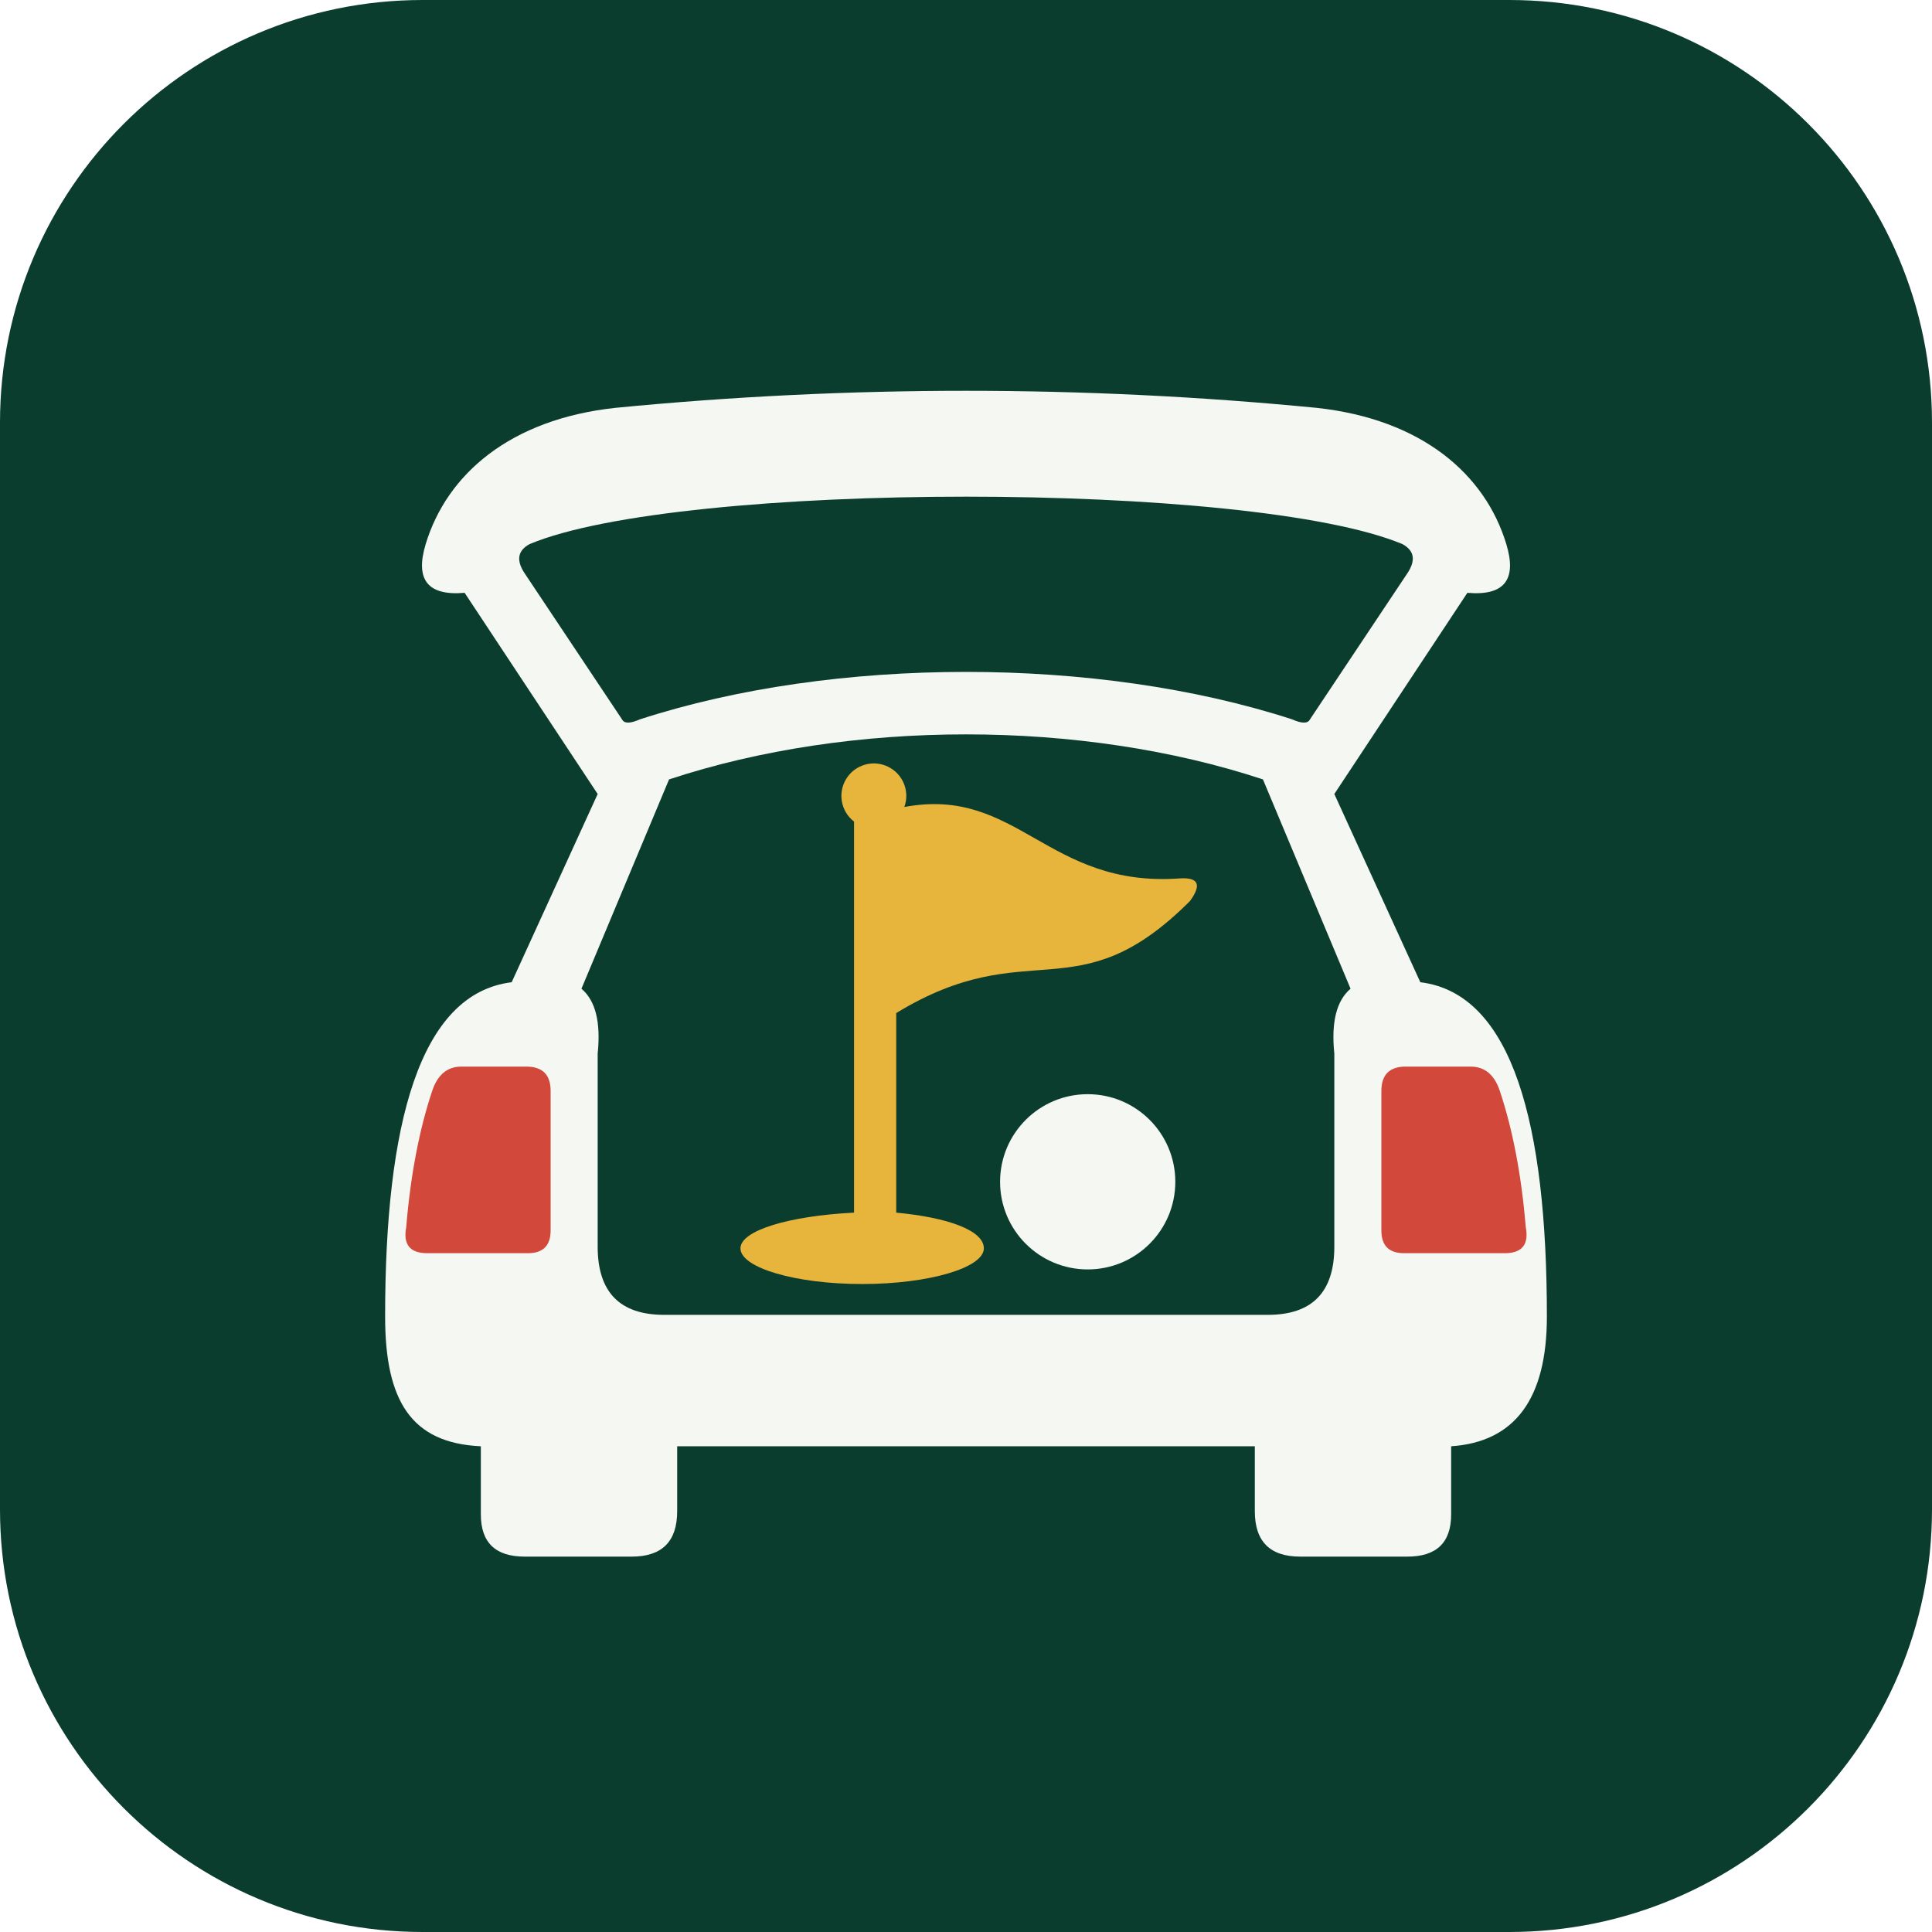
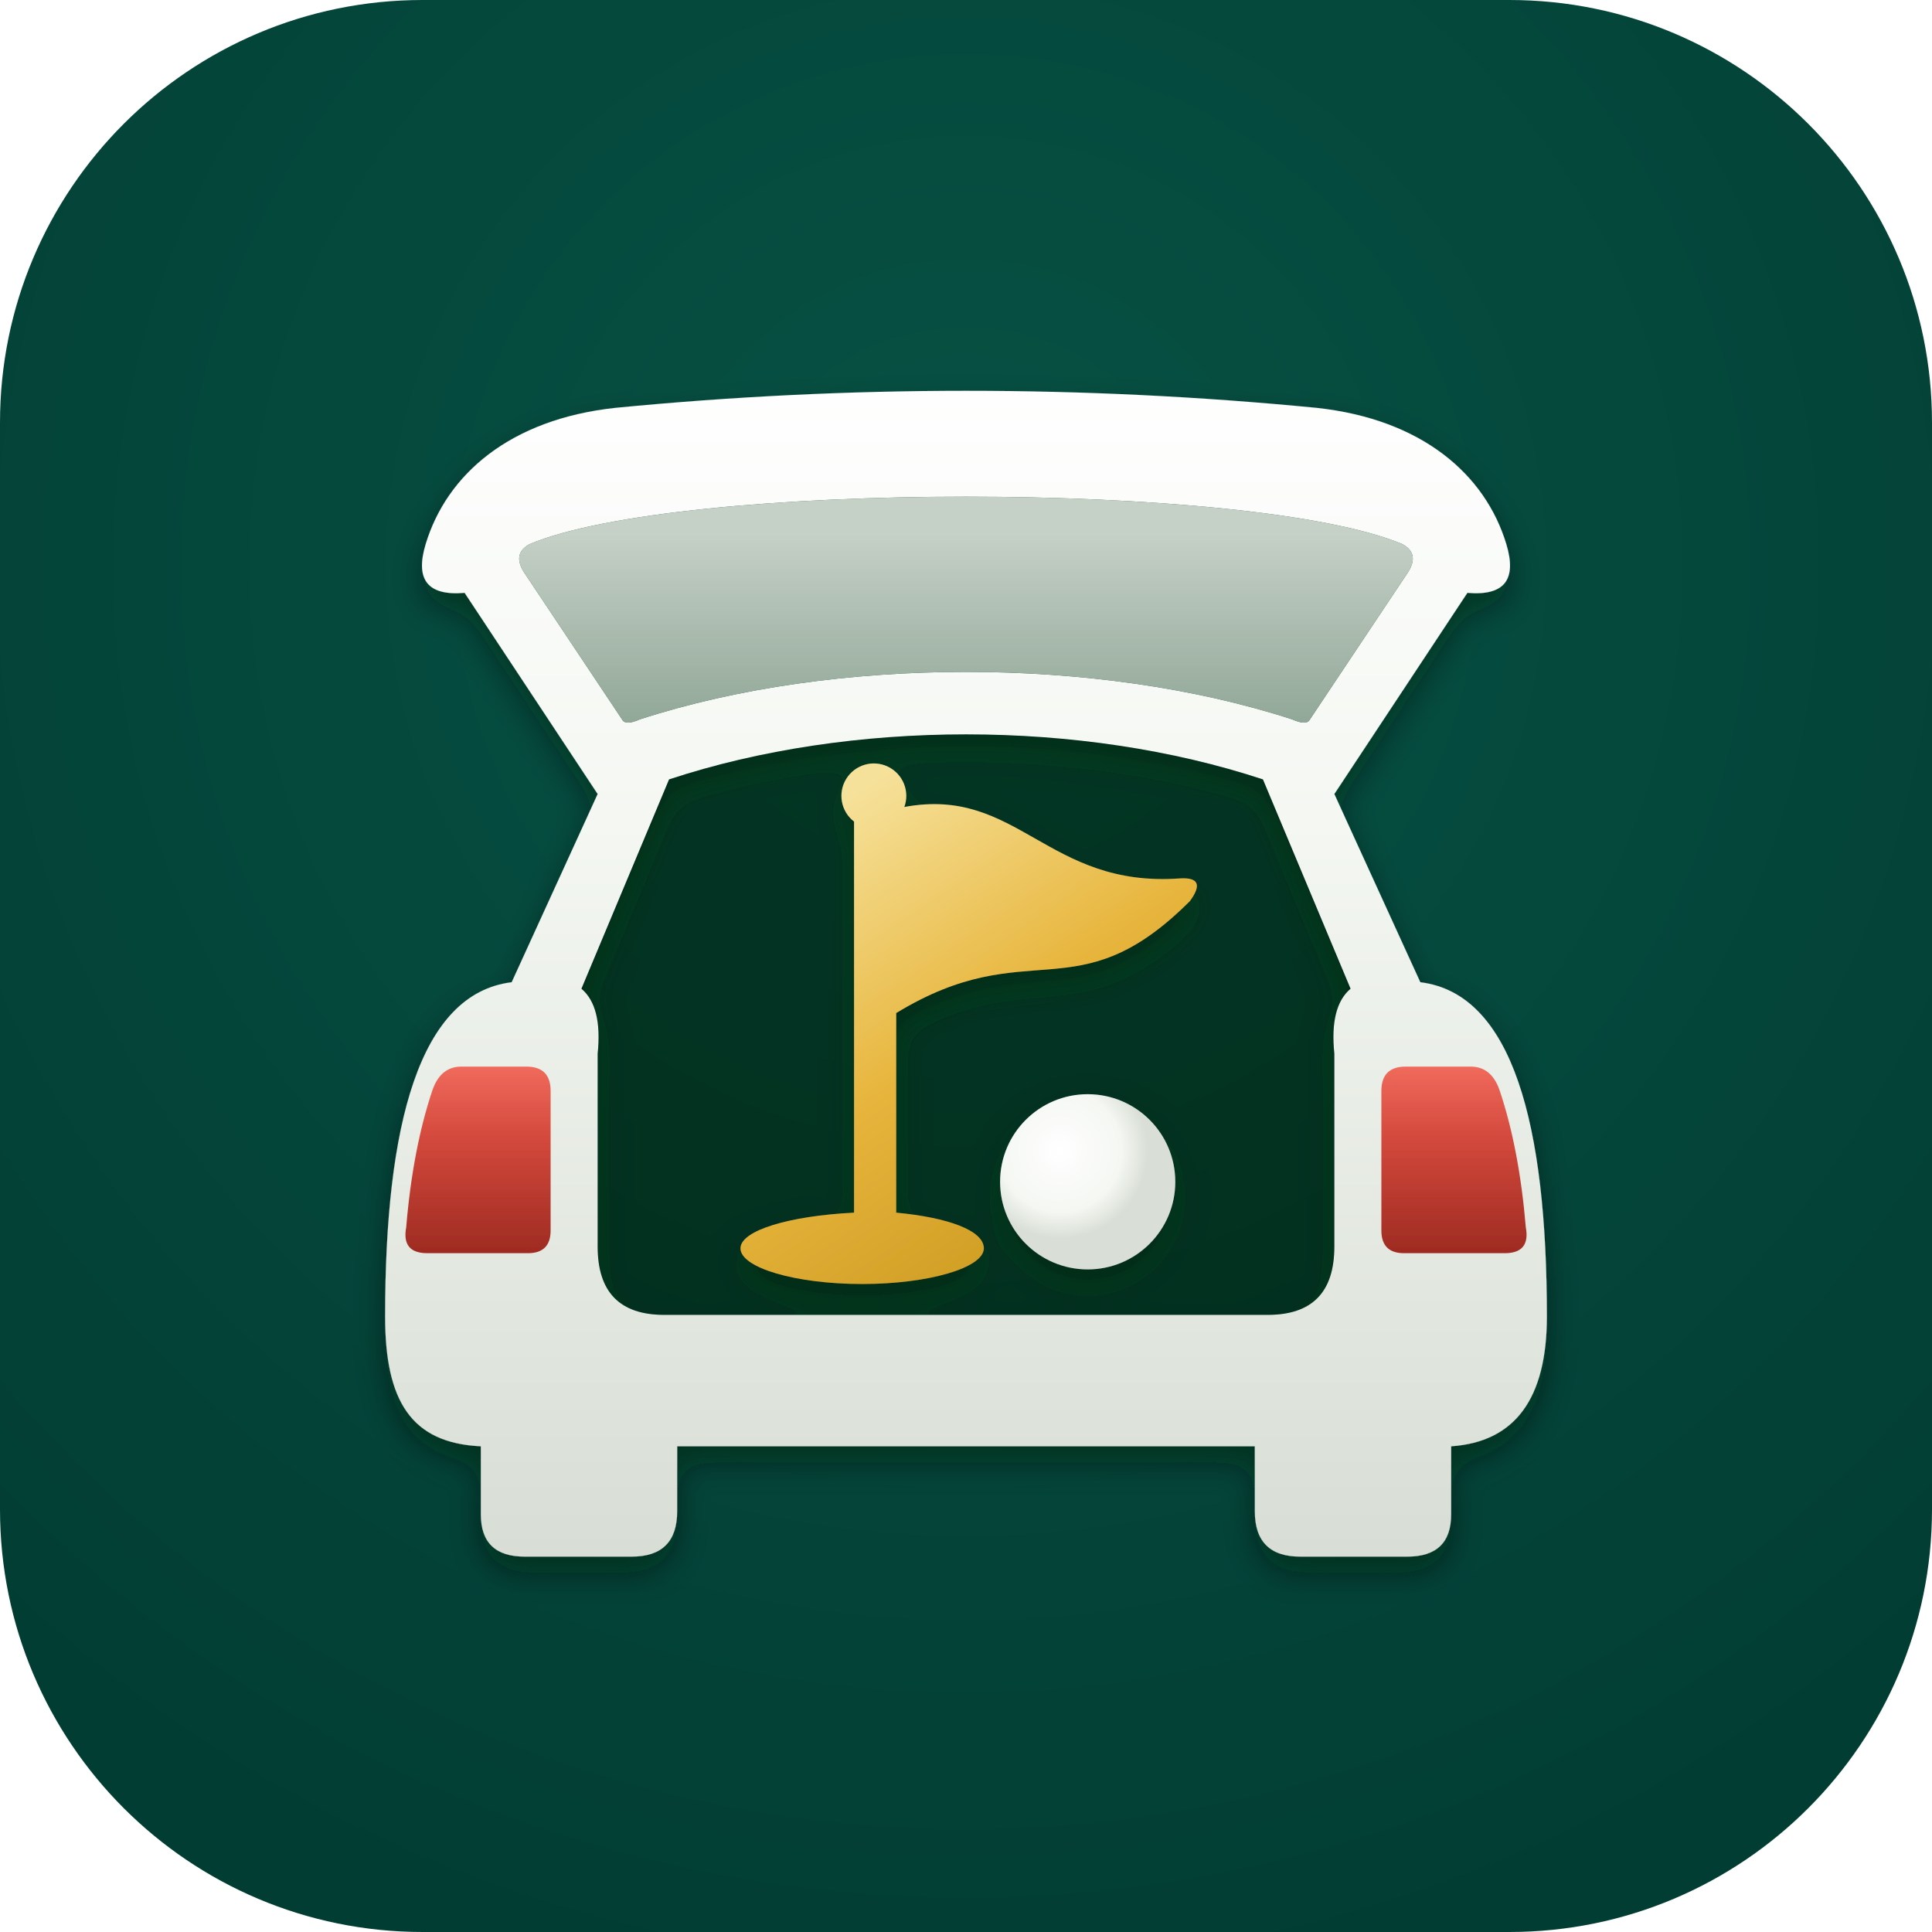
<svg xmlns="http://www.w3.org/2000/svg" viewBox="0 0 512 512" width="512" height="512">
-   <rect width="512" height="512" rx="112" fill="#0b3d2e" />
-   <g transform="translate(256 256) scale(0.43) translate(-512 -506)">
-     <path fill="#f4f7f2" fill-rule="evenodd" d="M296 162Q512 141 728 162C793 169 832 203 845 246Q855 279 821 276L739 400L792 516C849 523 870 604 870 722Q870 798 811 802V844Q811 870 784 870H718Q690 870 690 842V802H334V842Q334 870 306 870H240Q213 870 213 844V802C170 800 154 774 154 722C154 604 175 523 232 516L285 400L203 276Q169 279 179 246C192 203 231 169 296 162ZM243 246Q232 252 240 264L300 354Q302 358 311 354C431 315 593 315 713 354Q722 358 724 354L784 264Q792 252 781 246C688 207 336 207 243 246ZM329 391L275 520Q288 531 285 560V679Q285 721 326 721H698Q739 721 739 679V560Q736 531 749 520L695 391C583 354 441 354 329 391Z" />
-     <path fill="#e7b53c" d="M443 658V417A20 20 0 1 1 474 408C544 395 562 458 644 452Q661 451 650 466C580 536 551 485 469 535V658C501 661 523 669 523 680C523 692 489 702 448 702S373 692 373 680C373 669 403 660 443 658Z" />
-     <circle cx="587" cy="639" r="54" fill="#f4f7f2" />
-     <path fill="#d2483b" d="M201 568H241Q256 568 256 583V669Q256 683 242 683H180Q164 683 167 667Q171 619 183 583Q188 568 201 568Z" />
-     <path fill="#d2483b" d="M783 568H823Q836 568 841 583Q853 619 857 667Q860 683 844 683H782Q768 683 768 669V583Q768 568 783 568Z" />
+   <defs>
+     <radialGradient id="ai-felt" cx="256" cy="150" r="380" gradientUnits="userSpaceOnUse">
+       <stop offset="0" stop-color="#075244" />
+       <stop offset="1" stop-color="#023d33" />
+     </radialGradient>
+     <linearGradient id="ai-body" x1="512" y1="130" x2="512" y2="884" gradientUnits="userSpaceOnUse">
+       <stop offset="0" stop-color="#ffffff" />
+       <stop offset=".38" stop-color="#f4f7f2" />
+       <stop offset="1" stop-color="#d7ddd4" />
+     </linearGradient>
+     <linearGradient id="ai-lid" x1="512" y1="240" x2="512" y2="360" gradientUnits="userSpaceOnUse">
+       <stop offset="0" stop-color="#c5d0c6" />
+       <stop offset="1" stop-color="#8fa696" />
+     </linearGradient>
+     <linearGradient id="ai-gold" x1="443" y1="400" x2="644" y2="700" gradientUnits="userSpaceOnUse">
+       <stop offset="0" stop-color="#f6e19a" />
+       <stop offset=".45" stop-color="#e7b53c" />
+       <stop offset="1" stop-color="#c49218" />
+     </linearGradient>
+     <radialGradient id="ai-ball" cx="570" cy="620" r="54" gradientUnits="userSpaceOnUse">
+       <stop offset="0" stop-color="#ffffff" />
+       <stop offset=".7" stop-color="#f4f7f2" />
+       <stop offset="1" stop-color="#d9dfd6" />
+     </radialGradient>
+     <linearGradient id="ai-tail" x1="0" y1="0" x2="0" y2="1">
+       <stop offset="0" stop-color="#f06a5c" />
+       <stop offset=".4" stop-color="#d2483b" />
+       <stop offset="1" stop-color="#9e2b22" />
+     </linearGradient>
+     <filter id="ai-shadow" x="-20%" y="-10%" width="140%" height="140%">
+       <feDropShadow dx="0" dy="10" stdDeviation="10" flood-color="#00140f" flood-opacity="0.45" />
+     </filter>
+   </defs>
+   <rect width="512" height="512" rx="112" fill="url(#ai-felt)" />
+   <g transform="translate(256 256) scale(0.43) translate(-512 -506)" filter="url(#ai-shadow)">
+     <path fill="url(#ai-body)" fill-rule="evenodd" d="M296 162Q512 141 728 162C793 169 832 203 845 246Q855 279 821 276L739 400L792 516C849 523 870 604 870 722Q870 798 811 802V844Q811 870 784 870H718Q690 870 690 842V802H334V842Q334 870 306 870H240Q213 870 213 844V802C170 800 154 774 154 722C154 604 175 523 232 516L285 400L203 276Q169 279 179 246C192 203 231 169 296 162ZM243 246Q232 252 240 264L300 354Q302 358 311 354C431 315 593 315 713 354Q722 358 724 354L784 264Q792 252 781 246C688 207 336 207 243 246ZM329 391L275 520Q288 531 285 560V679Q285 721 326 721H698Q739 721 739 679V560Q736 531 749 520L695 391C583 354 441 354 329 391Z" />
+     <path fill="url(#ai-lid)" d="M243 246Q232 252 240 264L300 354Q302 358 311 354C431 315 593 315 713 354Q722 358 724 354L784 264Q792 252 781 246C688 207 336 207 243 246Z" />
+     <path fill="#00140f" opacity="0.35" d="M329 391L275 520Q288 531 285 560V679Q285 721 326 721H698Q739 721 739 679V560Q736 531 749 520L695 391C583 354 441 354 329 391Z" />
+     <path fill="url(#ai-gold)" d="M443 658V417A20 20 0 1 1 474 408C544 395 562 458 644 452Q661 451 650 466C580 536 551 485 469 535V658C501 661 523 669 523 680C523 692 489 702 448 702S373 692 373 680C373 669 403 660 443 658Z" />
+     <circle cx="587" cy="639" r="54" fill="url(#ai-ball)" />
+     <path fill="url(#ai-tail)" d="M201 568H241Q256 568 256 583V669Q256 683 242 683H180Q164 683 167 667Q171 619 183 583Q188 568 201 568Z" />
+     <path fill="url(#ai-tail)" d="M783 568H823Q836 568 841 583Q853 619 857 667Q860 683 844 683H782Q768 683 768 669V583Q768 568 783 568Z" />
  </g>
</svg>
